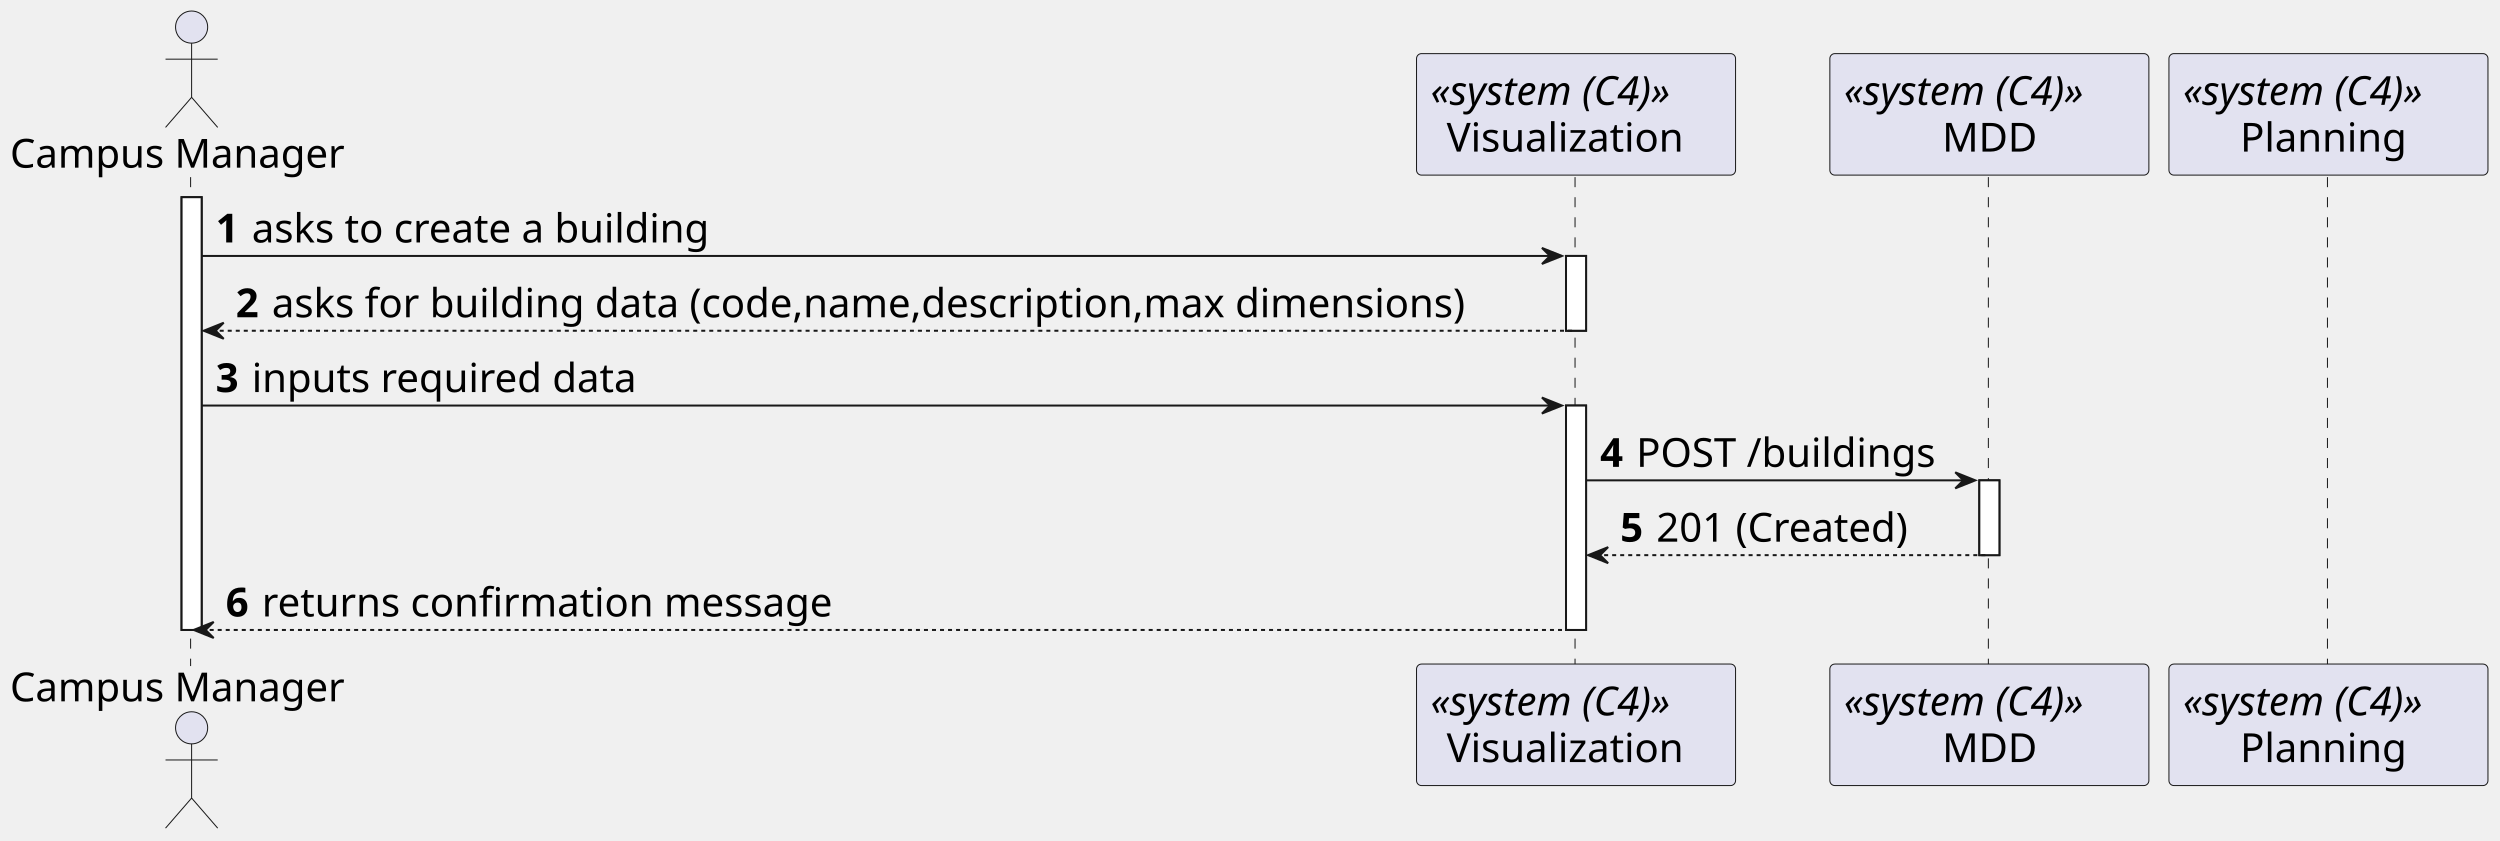
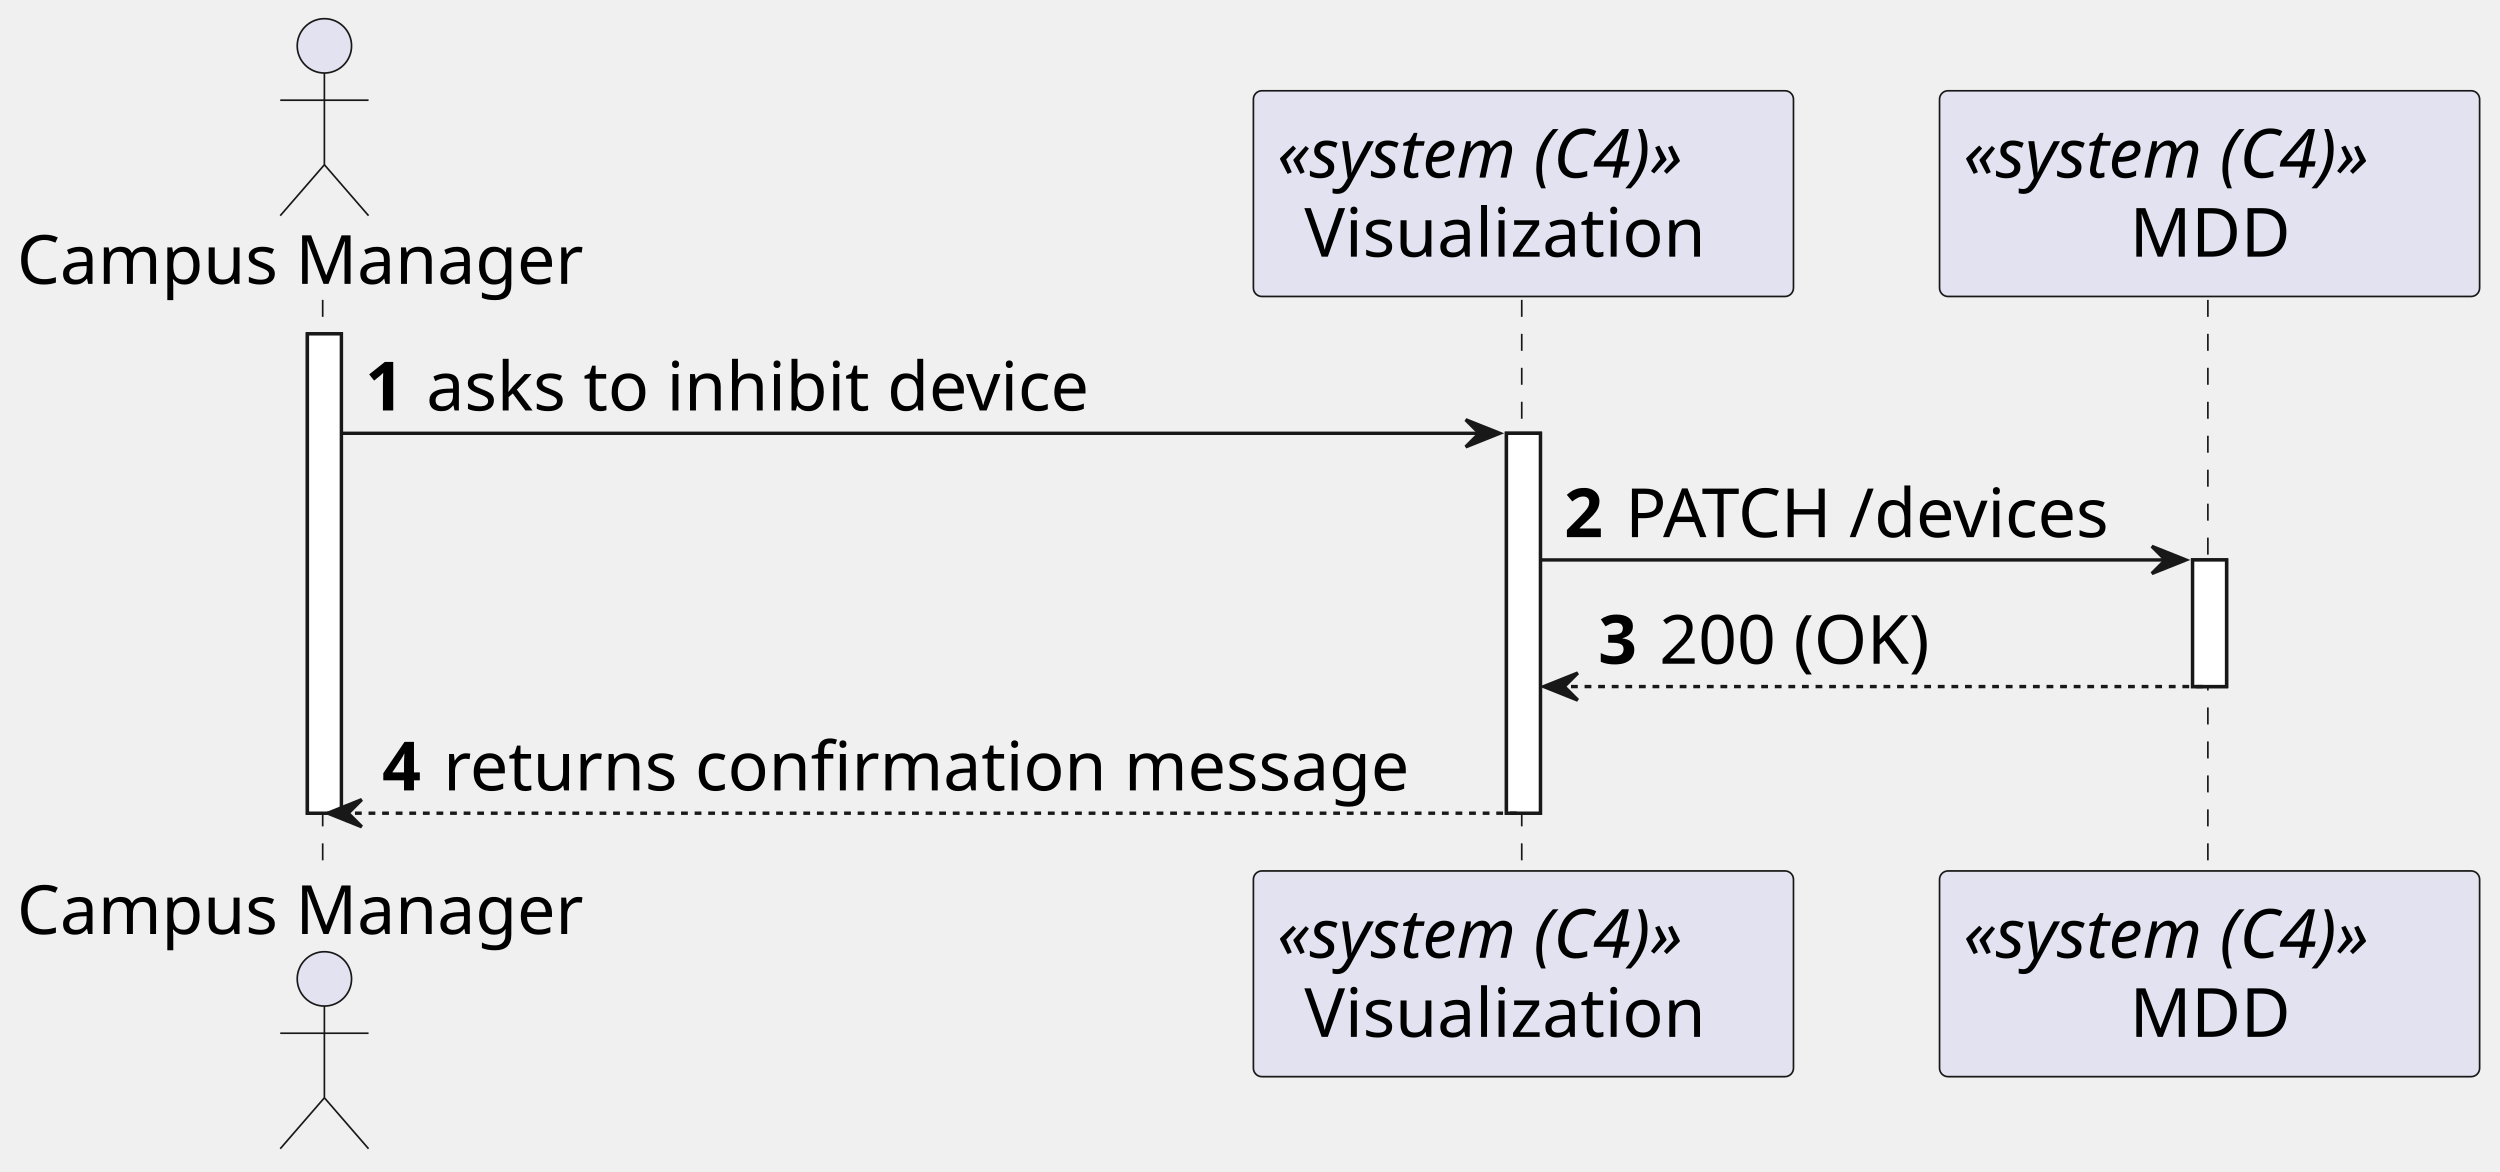
- <svg xmlns="http://www.w3.org/2000/svg" contentStyleType="text/css" height="419px" preserveAspectRatio="none" style="width:1246px;height:419px;background:#FFFFFF;" version="1.1" viewBox="0 0 1246 419" width="1246px" zoomAndPan="magnify">
+ <svg xmlns="http://www.w3.org/2000/svg" contentStyleType="text/css" height="345px" preserveAspectRatio="none" style="width:736px;height:345px;background:#FFFFFF;" version="1.1" viewBox="0 0 736 345" width="736px" zoomAndPan="magnify">
  <defs />
  <g>
-     <rect fill="#FFFFFF" height="215.688" style="stroke:#181818;stroke-width:1.0;" width="10" x="90.5" y="98.281" />
-     <rect fill="#FFFFFF" height="37.281" style="stroke:#181818;stroke-width:1.0;" width="10" x="780.5" y="127.562" />
-     <rect fill="#FFFFFF" height="111.844" style="stroke:#181818;stroke-width:1.0;" width="10" x="780.5" y="202.125" />
-     <rect fill="#FFFFFF" height="37.281" style="stroke:#181818;stroke-width:1.0;" width="10" x="986.5" y="239.406" />
-     <line style="stroke:#181818;stroke-width:0.5;stroke-dasharray:5.0,5.0;" x1="95" x2="95" y1="88.281" y2="331.969" />
-     <line style="stroke:#181818;stroke-width:0.5;stroke-dasharray:5.0,5.0;" x1="785" x2="785" y1="88.281" y2="331.969" />
-     <line style="stroke:#181818;stroke-width:0.5;stroke-dasharray:5.0,5.0;" x1="991" x2="991" y1="88.281" y2="331.969" />
-     <line style="stroke:#181818;stroke-width:0.5;stroke-dasharray:5.0,5.0;" x1="1160" x2="1160" y1="88.281" y2="331.969" />
+     <rect fill="#FFFFFF" height="141.125" style="stroke:#181818;stroke-width:1.0;" width="10" x="90.5" y="98.281" />
+     <rect fill="#FFFFFF" height="111.844" style="stroke:#181818;stroke-width:1.0;" width="10" x="443.5" y="127.562" />
+     <rect fill="#FFFFFF" height="37.281" style="stroke:#181818;stroke-width:1.0;" width="10" x="645.5" y="164.844" />
+     <line style="stroke:#181818;stroke-width:0.5;stroke-dasharray:5.0,5.0;" x1="95" x2="95" y1="88.281" y2="257.406" />
+     <line style="stroke:#181818;stroke-width:0.5;stroke-dasharray:5.0,5.0;" x1="448" x2="448" y1="88.281" y2="257.406" />
+     <line style="stroke:#181818;stroke-width:0.5;stroke-dasharray:5.0,5.0;" x1="650" x2="650" y1="88.281" y2="257.406" />
    <text fill="#000000" font-family="sans-serif" font-size="20" lengthAdjust="spacing" textLength="175" x="5" y="83.564">Campus Manager</text>
    <ellipse cx="95.5" cy="13.5" fill="#E2E2F0" rx="8" ry="8" style="stroke:#181818;stroke-width:0.5;" />
    <path d="M95.5,21.5 L95.5,48.5 M82.5,29.5 L108.5,29.5 M95.5,48.5 L82.5,63.5 M95.5,48.5 L108.5,63.5 " fill="none" style="stroke:#181818;stroke-width:0.5;" />
-     <text fill="#000000" font-family="sans-serif" font-size="20" lengthAdjust="spacing" textLength="175" x="5" y="349.533">Campus Manager</text>
-     <ellipse cx="95.5" cy="362.75" fill="#E2E2F0" rx="8" ry="8" style="stroke:#181818;stroke-width:0.5;" />
-     <path d="M95.5,370.75 L95.5,397.75 M82.5,378.75 L108.5,378.75 M95.5,397.75 L82.5,412.75 M95.5,397.75 L108.5,412.75 " fill="none" style="stroke:#181818;stroke-width:0.5;" />
-     <rect fill="#E2E2F0" height="60.562" rx="2.5" ry="2.5" style="stroke:#181818;stroke-width:0.5;" width="159" x="706" y="26.719" />
-     <text fill="#000000" font-family="sans-serif" font-size="20" font-style="italic" lengthAdjust="spacing" textLength="145" x="713" y="52.283">«system (C4)»</text>
-     <text fill="#000000" font-family="sans-serif" font-size="20" lengthAdjust="spacing" textLength="129" x="721" y="75.564">Visualization</text>
-     <rect fill="#E2E2F0" height="60.562" rx="2.5" ry="2.5" style="stroke:#181818;stroke-width:0.5;" width="159" x="706" y="330.969" />
-     <text fill="#000000" font-family="sans-serif" font-size="20" font-style="italic" lengthAdjust="spacing" textLength="145" x="713" y="356.533">«system (C4)»</text>
-     <text fill="#000000" font-family="sans-serif" font-size="20" lengthAdjust="spacing" textLength="129" x="721" y="379.815">Visualization</text>
-     <rect fill="#E2E2F0" height="60.562" rx="2.5" ry="2.5" style="stroke:#181818;stroke-width:0.5;" width="159" x="912" y="26.719" />
-     <text fill="#000000" font-family="sans-serif" font-size="20" font-style="italic" lengthAdjust="spacing" textLength="145" x="919" y="52.283">«system (C4)»</text>
-     <text fill="#000000" font-family="sans-serif" font-size="20" lengthAdjust="spacing" textLength="47" x="968" y="75.564">MDD</text>
-     <rect fill="#E2E2F0" height="60.562" rx="2.5" ry="2.5" style="stroke:#181818;stroke-width:0.5;" width="159" x="912" y="330.969" />
-     <text fill="#000000" font-family="sans-serif" font-size="20" font-style="italic" lengthAdjust="spacing" textLength="145" x="919" y="356.533">«system (C4)»</text>
-     <text fill="#000000" font-family="sans-serif" font-size="20" lengthAdjust="spacing" textLength="47" x="968" y="379.815">MDD</text>
-     <rect fill="#E2E2F0" height="60.562" rx="2.5" ry="2.5" style="stroke:#181818;stroke-width:0.5;" width="159" x="1081" y="26.719" />
-     <text fill="#000000" font-family="sans-serif" font-size="20" font-style="italic" lengthAdjust="spacing" textLength="145" x="1088" y="52.283">«system (C4)»</text>
-     <text fill="#000000" font-family="sans-serif" font-size="20" lengthAdjust="spacing" textLength="88" x="1116.5" y="75.564">Planning</text>
-     <rect fill="#E2E2F0" height="60.562" rx="2.5" ry="2.5" style="stroke:#181818;stroke-width:0.5;" width="159" x="1081" y="330.969" />
-     <text fill="#000000" font-family="sans-serif" font-size="20" font-style="italic" lengthAdjust="spacing" textLength="145" x="1088" y="356.533">«system (C4)»</text>
-     <text fill="#000000" font-family="sans-serif" font-size="20" lengthAdjust="spacing" textLength="88" x="1116.5" y="379.815">Planning</text>
-     <rect fill="#FFFFFF" height="215.688" style="stroke:#181818;stroke-width:1.0;" width="10" x="90.5" y="98.281" />
-     <rect fill="#FFFFFF" height="37.281" style="stroke:#181818;stroke-width:1.0;" width="10" x="780.5" y="127.562" />
-     <rect fill="#FFFFFF" height="111.844" style="stroke:#181818;stroke-width:1.0;" width="10" x="780.5" y="202.125" />
-     <rect fill="#FFFFFF" height="37.281" style="stroke:#181818;stroke-width:1.0;" width="10" x="986.5" y="239.406" />
-     <polygon fill="#181818" points="768.5,123.562,778.5,127.562,768.5,131.562,772.5,127.562" style="stroke:#181818;stroke-width:1.0;" />
-     <line style="stroke:#181818;stroke-width:1.0;" x1="100.5" x2="774.5" y1="127.562" y2="127.562" />
+     <text fill="#000000" font-family="sans-serif" font-size="20" lengthAdjust="spacing" textLength="175" x="5" y="274.971">Campus Manager</text>
+     <ellipse cx="95.5" cy="288.188" fill="#E2E2F0" rx="8" ry="8" style="stroke:#181818;stroke-width:0.5;" />
+     <path d="M95.5,296.188 L95.5,323.188 M82.5,304.188 L108.5,304.188 M95.5,323.188 L82.5,338.188 M95.5,323.188 L108.5,338.188 " fill="none" style="stroke:#181818;stroke-width:0.5;" />
+     <rect fill="#E2E2F0" height="60.562" rx="2.5" ry="2.5" style="stroke:#181818;stroke-width:0.5;" width="159" x="369" y="26.719" />
+     <text fill="#000000" font-family="sans-serif" font-size="20" font-style="italic" lengthAdjust="spacing" textLength="145" x="376" y="52.283">«system (C4)»</text>
+     <text fill="#000000" font-family="sans-serif" font-size="20" lengthAdjust="spacing" textLength="129" x="384" y="75.564">Visualization</text>
+     <rect fill="#E2E2F0" height="60.562" rx="2.5" ry="2.5" style="stroke:#181818;stroke-width:0.5;" width="159" x="369" y="256.406" />
+     <text fill="#000000" font-family="sans-serif" font-size="20" font-style="italic" lengthAdjust="spacing" textLength="145" x="376" y="281.971">«system (C4)»</text>
+     <text fill="#000000" font-family="sans-serif" font-size="20" lengthAdjust="spacing" textLength="129" x="384" y="305.252">Visualization</text>
+     <rect fill="#E2E2F0" height="60.562" rx="2.5" ry="2.5" style="stroke:#181818;stroke-width:0.5;" width="159" x="571" y="26.719" />
+     <text fill="#000000" font-family="sans-serif" font-size="20" font-style="italic" lengthAdjust="spacing" textLength="145" x="578" y="52.283">«system (C4)»</text>
+     <text fill="#000000" font-family="sans-serif" font-size="20" lengthAdjust="spacing" textLength="47" x="627" y="75.564">MDD</text>
+     <rect fill="#E2E2F0" height="60.562" rx="2.5" ry="2.5" style="stroke:#181818;stroke-width:0.5;" width="159" x="571" y="256.406" />
+     <text fill="#000000" font-family="sans-serif" font-size="20" font-style="italic" lengthAdjust="spacing" textLength="145" x="578" y="281.971">«system (C4)»</text>
+     <text fill="#000000" font-family="sans-serif" font-size="20" lengthAdjust="spacing" textLength="47" x="627" y="305.252">MDD</text>
+     <rect fill="#FFFFFF" height="141.125" style="stroke:#181818;stroke-width:1.0;" width="10" x="90.5" y="98.281" />
+     <rect fill="#FFFFFF" height="111.844" style="stroke:#181818;stroke-width:1.0;" width="10" x="443.5" y="127.562" />
+     <rect fill="#FFFFFF" height="37.281" style="stroke:#181818;stroke-width:1.0;" width="10" x="645.5" y="164.844" />
+     <polygon fill="#181818" points="431.5,123.562,441.5,127.562,431.5,131.562,435.5,127.562" style="stroke:#181818;stroke-width:1.0;" />
+     <line style="stroke:#181818;stroke-width:1.0;" x1="100.5" x2="437.5" y1="127.562" y2="127.562" />
    <text fill="#000000" font-family="sans-serif" font-size="20" font-weight="bold" lengthAdjust="spacing" textLength="14" x="107.5" y="120.846">1</text>
-     <text fill="#000000" font-family="sans-serif" font-size="20" lengthAdjust="spacing" textLength="246" x="125.5" y="120.846">asks to create a building</text>
-     <polygon fill="#181818" points="111.5,160.844,101.5,164.844,111.5,168.844,107.5,164.844" style="stroke:#181818;stroke-width:1.0;" />
-     <line style="stroke:#181818;stroke-width:1.0;stroke-dasharray:2.0,2.0;" x1="105.5" x2="784.5" y1="164.844" y2="164.844" />
-     <text fill="#000000" font-family="sans-serif" font-size="20" font-weight="bold" lengthAdjust="spacing" textLength="14" x="117.5" y="158.127">2</text>
-     <text fill="#000000" font-family="sans-serif" font-size="20" lengthAdjust="spacing" textLength="638" x="135.5" y="158.127">asks for building data (code,name,description,max dimensions)</text>
-     <polygon fill="#181818" points="768.5,198.125,778.5,202.125,768.5,206.125,772.5,202.125" style="stroke:#181818;stroke-width:1.0;" />
-     <line style="stroke:#181818;stroke-width:1.0;" x1="100.5" x2="774.5" y1="202.125" y2="202.125" />
-     <text fill="#000000" font-family="sans-serif" font-size="20" font-weight="bold" lengthAdjust="spacing" textLength="14" x="107.5" y="195.408">3</text>
-     <text fill="#000000" font-family="sans-serif" font-size="20" lengthAdjust="spacing" textLength="205" x="125.5" y="195.408">inputs required data</text>
-     <polygon fill="#181818" points="974.5,235.406,984.5,239.406,974.5,243.406,978.5,239.406" style="stroke:#181818;stroke-width:1.0;" />
-     <line style="stroke:#181818;stroke-width:1.0;" x1="790.5" x2="980.5" y1="239.406" y2="239.406" />
-     <text fill="#000000" font-family="sans-serif" font-size="20" font-weight="bold" lengthAdjust="spacing" textLength="14" x="797.5" y="232.69">4</text>
-     <text fill="#000000" font-family="sans-serif" font-size="20" lengthAdjust="spacing" textLength="159" x="815.5" y="232.69">POST /buildings</text>
-     <polygon fill="#181818" points="801.5,272.688,791.5,276.688,801.5,280.688,797.5,276.688" style="stroke:#181818;stroke-width:1.0;" />
-     <line style="stroke:#181818;stroke-width:1.0;stroke-dasharray:2.0,2.0;" x1="795.5" x2="990.5" y1="276.688" y2="276.688" />
-     <text fill="#000000" font-family="sans-serif" font-size="20" font-weight="bold" lengthAdjust="spacing" textLength="14" x="807.5" y="269.971">5</text>
-     <text fill="#000000" font-family="sans-serif" font-size="20" lengthAdjust="spacing" textLength="140" x="825.5" y="269.971">201 (Created)</text>
-     <polygon fill="#181818" points="106.5,309.969,96.5,313.969,106.5,317.969,102.5,313.969" style="stroke:#181818;stroke-width:1.0;" />
-     <line style="stroke:#181818;stroke-width:1.0;stroke-dasharray:2.0,2.0;" x1="100.5" x2="784.5" y1="313.969" y2="313.969" />
-     <text fill="#000000" font-family="sans-serif" font-size="20" font-weight="bold" lengthAdjust="spacing" textLength="14" x="112.5" y="307.252">6</text>
-     <text fill="#000000" font-family="sans-serif" font-size="20" lengthAdjust="spacing" textLength="301" x="130.5" y="307.252">returns confirmation message</text>
+     <text fill="#000000" font-family="sans-serif" font-size="20" lengthAdjust="spacing" textLength="212" x="125.5" y="120.846">asks to inhibit device</text>
+     <polygon fill="#181818" points="633.5,160.844,643.5,164.844,633.5,168.844,637.5,164.844" style="stroke:#181818;stroke-width:1.0;" />
+     <line style="stroke:#181818;stroke-width:1.0;" x1="453.5" x2="639.5" y1="164.844" y2="164.844" />
+     <text fill="#000000" font-family="sans-serif" font-size="20" font-weight="bold" lengthAdjust="spacing" textLength="14" x="460.5" y="158.127">2</text>
+     <text fill="#000000" font-family="sans-serif" font-size="20" lengthAdjust="spacing" textLength="155" x="478.5" y="158.127">PATCH /devices</text>
+     <polygon fill="#181818" points="464.5,198.125,454.5,202.125,464.5,206.125,460.5,202.125" style="stroke:#181818;stroke-width:1.0;" />
+     <line style="stroke:#181818;stroke-width:1.0;stroke-dasharray:2.0,2.0;" x1="458.5" x2="649.5" y1="202.125" y2="202.125" />
+     <text fill="#000000" font-family="sans-serif" font-size="20" font-weight="bold" lengthAdjust="spacing" textLength="14" x="470.5" y="195.408">3</text>
+     <text fill="#000000" font-family="sans-serif" font-size="20" lengthAdjust="spacing" textLength="90" x="488.5" y="195.408">200 (OK)</text>
+     <polygon fill="#181818" points="106.5,235.406,96.5,239.406,106.5,243.406,102.5,239.406" style="stroke:#181818;stroke-width:1.0;" />
+     <line style="stroke:#181818;stroke-width:1.0;stroke-dasharray:2.0,2.0;" x1="100.5" x2="447.5" y1="239.406" y2="239.406" />
+     <text fill="#000000" font-family="sans-serif" font-size="20" font-weight="bold" lengthAdjust="spacing" textLength="14" x="112.5" y="232.69">4</text>
+     <text fill="#000000" font-family="sans-serif" font-size="20" lengthAdjust="spacing" textLength="301" x="130.5" y="232.69">returns confirmation message</text>
  </g>
</svg>
